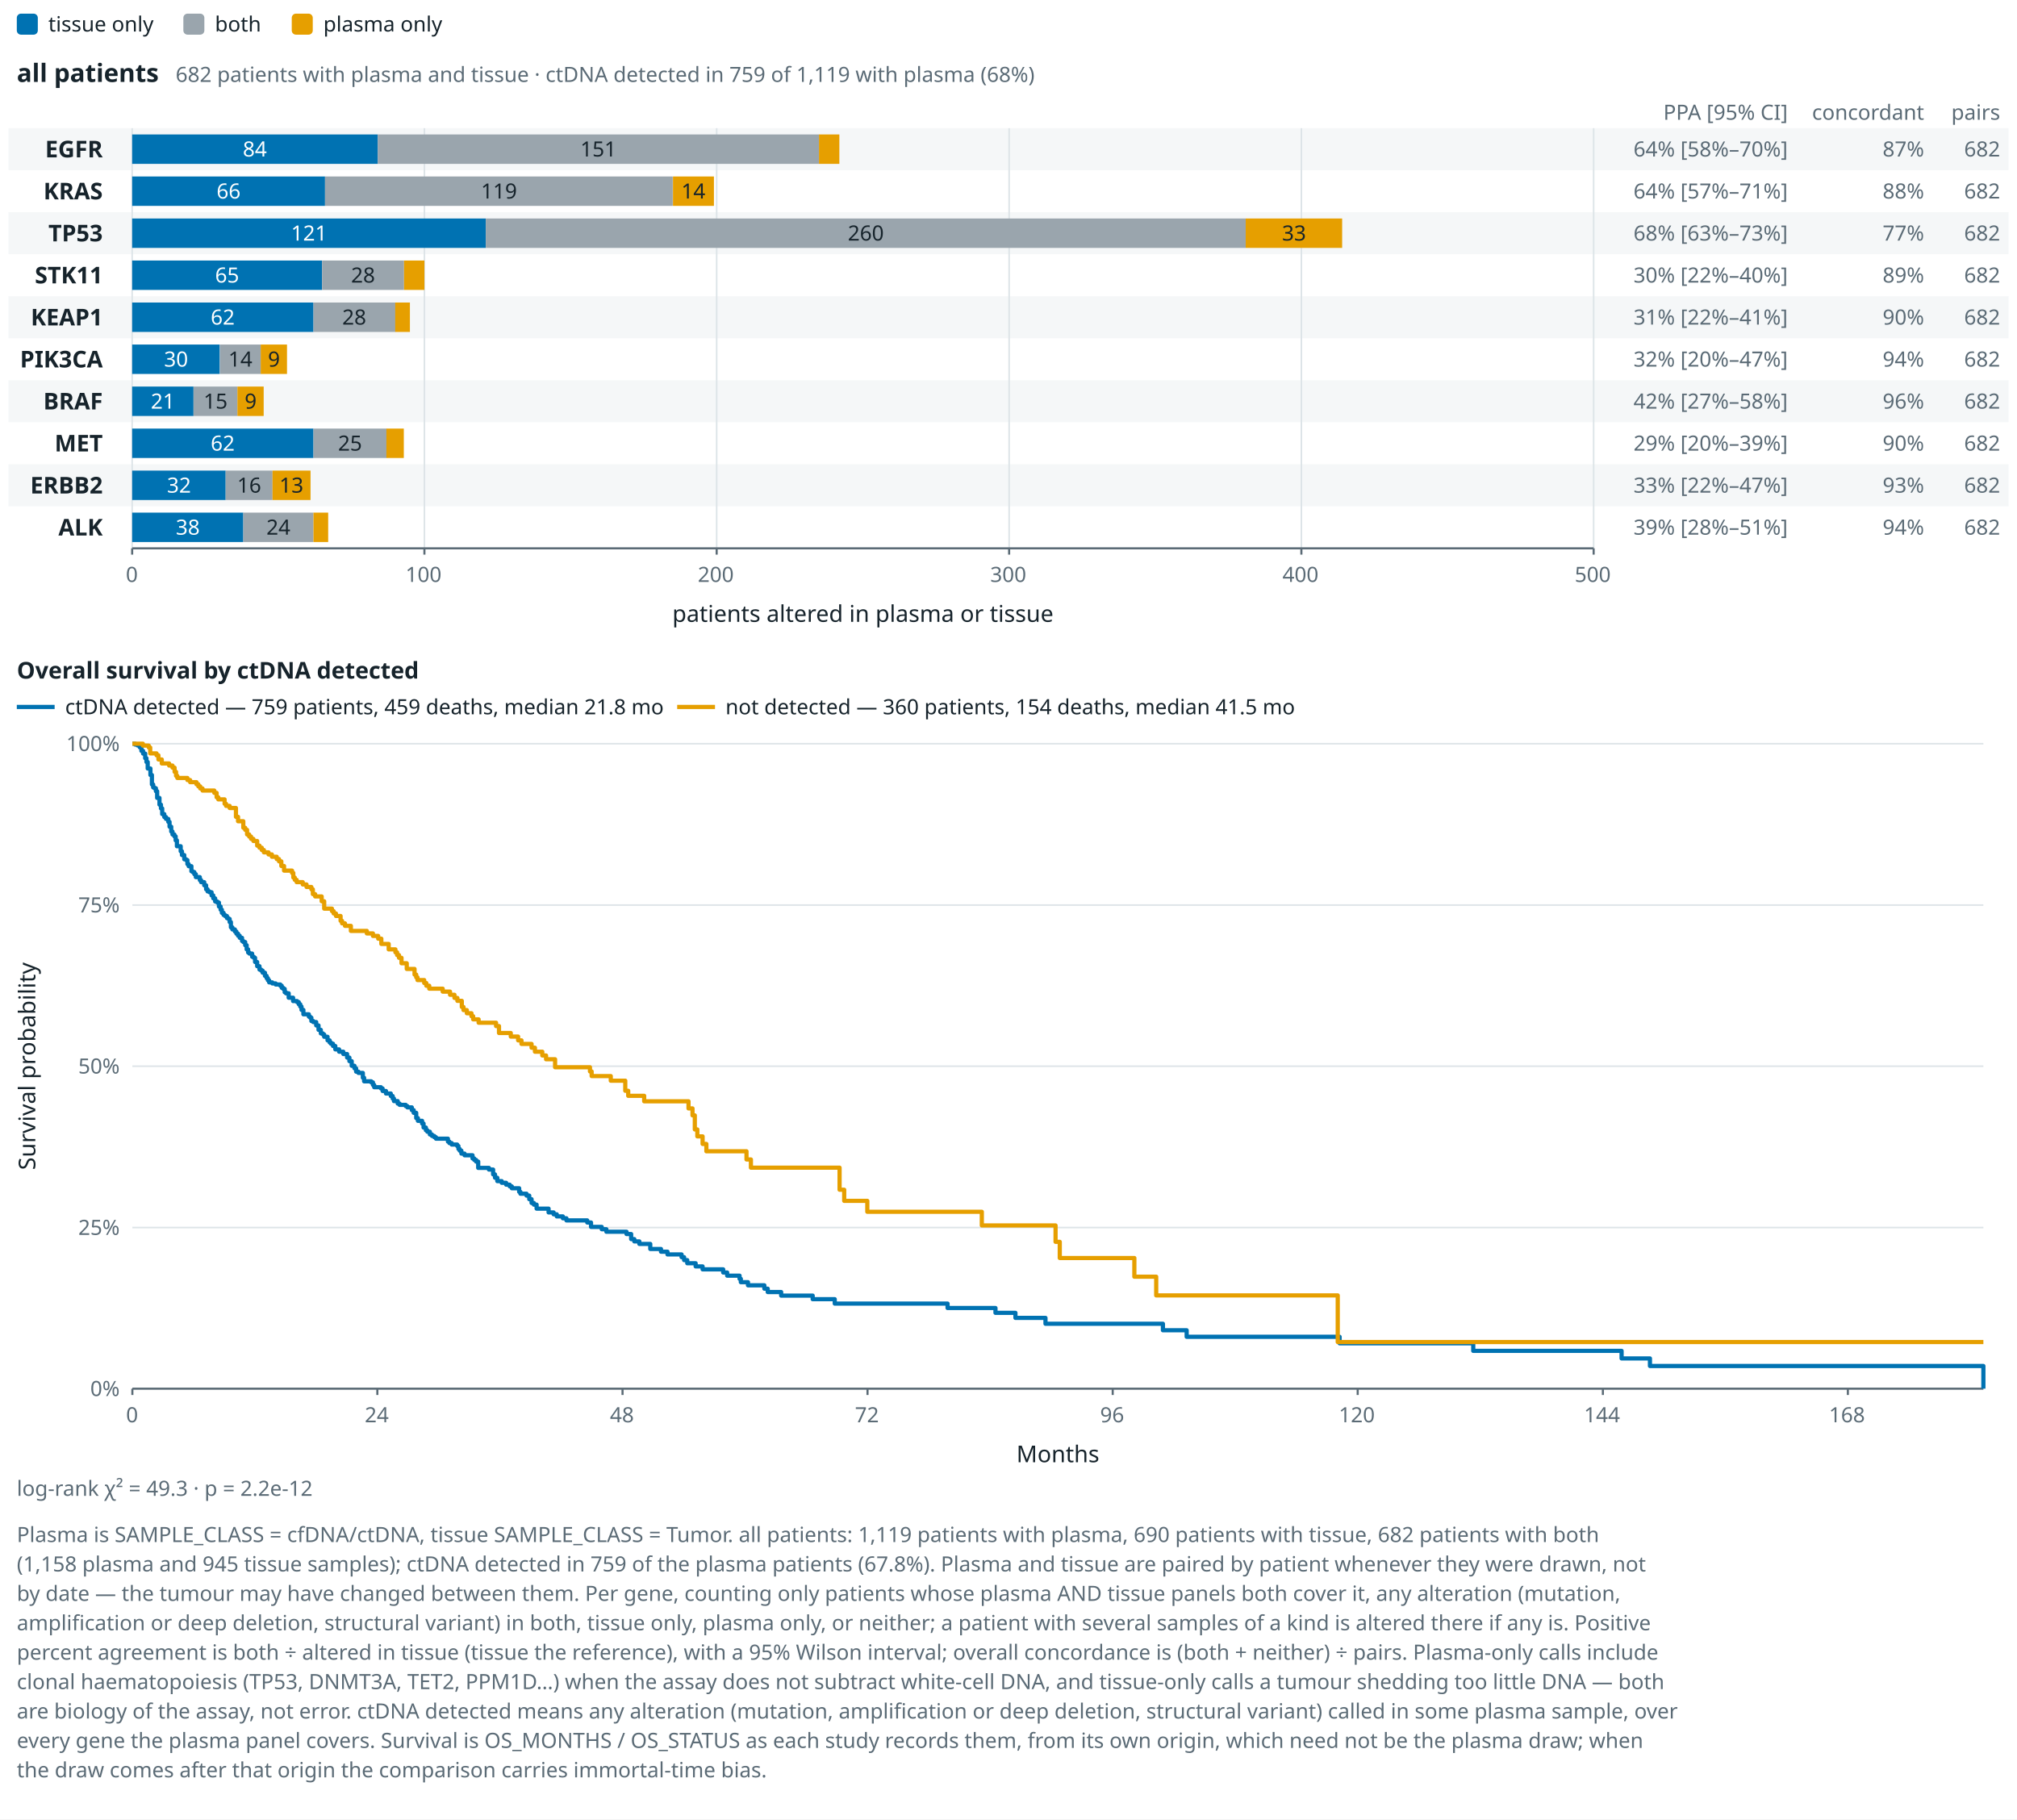
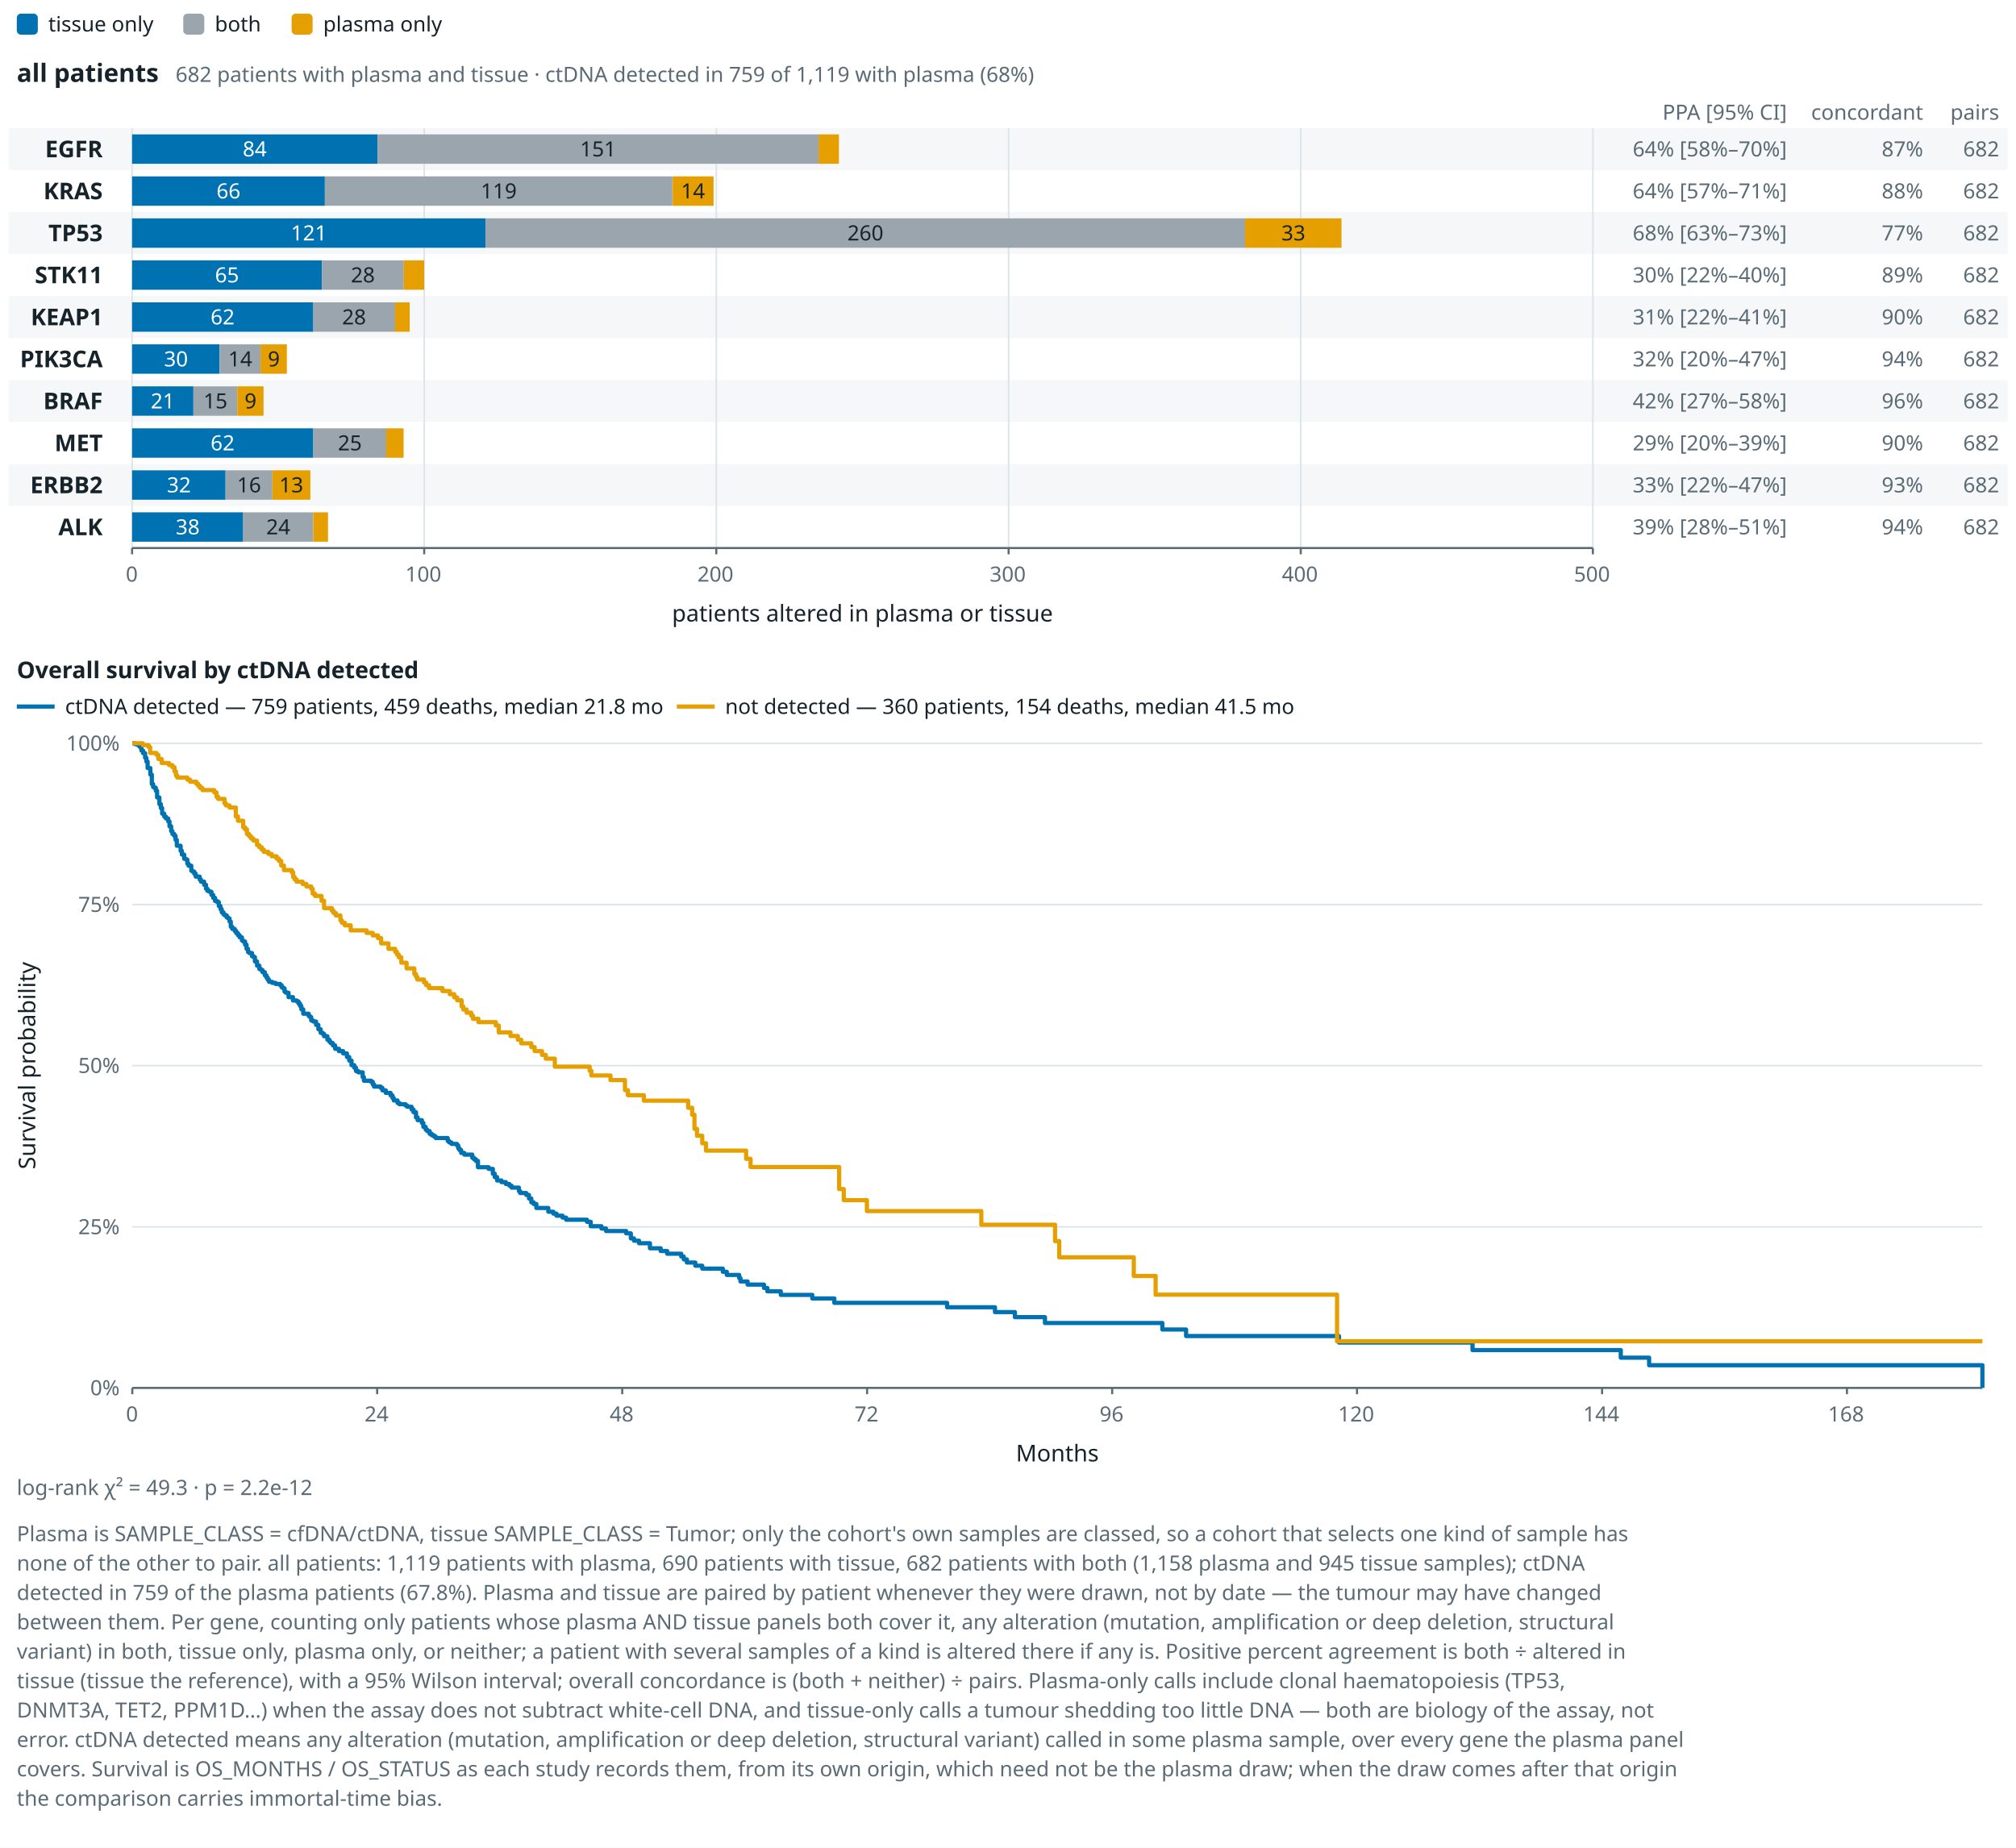
- <svg xmlns="http://www.w3.org/2000/svg" viewBox="0 0 960 866" width="100%" role="img" aria-label="ctDNA vs tissue" style="max-width:960px;height:auto;display:block;font-family:'IBM Plex Sans',system-ui,sans-serif">
-   <rect width="960" height="866" fill="#ffffff" />
+ <svg xmlns="http://www.w3.org/2000/svg" viewBox="0 0 960 880" width="100%" role="img" aria-label="ctDNA vs tissue" style="max-width:960px;height:auto;display:block;font-family:'IBM Plex Sans',system-ui,sans-serif">
+   <rect width="960" height="880" fill="#ffffff" />
  <rect x="8" y="6.5" width="10" height="10" rx="2" fill="#0072B2" />
  <text x="23" y="15" font-size="10" fill="#16232b">tissue only</text>
  <rect x="87.27" y="6.5" width="10" height="10" rx="2" fill="#9aa5ad" />
  <text x="102.3" y="15" font-size="10" fill="#16232b">both</text>
  <rect x="138.86" y="6.5" width="10" height="10" rx="2" fill="#E69F00" />
  <text x="153.9" y="15" font-size="10" fill="#16232b">plasma only</text>
  <text x="8" y="39" font-size="12" fill="#16232b" font-weight="600">all patients</text>
  <text x="83.6" y="39" font-size="10" fill="#5b6b76">682 patients with plasma and tissue · ctDNA detected in 759 of 1,119 with plasma (68%)</text>
  <text x="850.9" y="57" font-size="10" fill="#5b6b76" text-anchor="end">PPA [95% CI]</text>
  <text x="915.8" y="57" font-size="10" fill="#5b6b76" text-anchor="end">concordant</text>
  <text x="952" y="57" font-size="10" fill="#5b6b76" text-anchor="end">pairs</text>
  <line x1="62.9" y1="61" x2="62.9" y2="261" stroke="#dde4e8" stroke-width="0.75" />
  <line x1="202" y1="61" x2="202" y2="261" stroke="#dde4e8" stroke-width="0.75" />
  <line x1="341.1" y1="61" x2="341.1" y2="261" stroke="#dde4e8" stroke-width="0.75" />
  <line x1="480.3" y1="61" x2="480.3" y2="261" stroke="#dde4e8" stroke-width="0.75" />
  <line x1="619.4" y1="61" x2="619.4" y2="261" stroke="#dde4e8" stroke-width="0.75" />
  <line x1="758.5" y1="61" x2="758.5" y2="261" stroke="#dde4e8" stroke-width="0.75" />
  <rect x="4" y="61" width="952" height="20" fill="#dde4e8" opacity="0.3" />
  <text x="48.9" y="74.9" font-size="11" fill="#16232b" text-anchor="end" font-weight="600">EGFR</text>
  <rect x="62.9" y="64" width="116.9" height="14" fill="#0072B2" />
  <text x="121.3" y="74.5" font-size="10" fill="#ffffff" text-anchor="middle">84</text>
  <rect x="179.8" y="64" width="210.1" height="14" fill="#9aa5ad" />
  <text x="284.8" y="74.5" font-size="10" fill="#16232b" text-anchor="middle">151</text>
  <rect x="389.8" y="64" width="9.7" height="14" fill="#E69F00" />
  <text x="850.9" y="74.5" font-size="10" fill="#5b6b76" text-anchor="end">64% [58%–70%]</text>
  <text x="915.8" y="74.5" font-size="10" fill="#5b6b76" text-anchor="end">87%</text>
  <text x="952" y="74.5" font-size="10" fill="#5b6b76" text-anchor="end">682</text>
  <text x="48.9" y="94.9" font-size="11" fill="#16232b" text-anchor="end" font-weight="600">KRAS</text>
  <rect x="62.9" y="84" width="91.8" height="14" fill="#0072B2" />
  <text x="108.8" y="94.5" font-size="10" fill="#ffffff" text-anchor="middle">66</text>
  <rect x="154.7" y="84" width="165.5" height="14" fill="#9aa5ad" />
  <text x="237.5" y="94.5" font-size="10" fill="#16232b" text-anchor="middle">119</text>
  <rect x="320.3" y="84" width="19.5" height="14" fill="#E69F00" />
  <text x="330" y="94.5" font-size="10" fill="#16232b" text-anchor="middle">14</text>
  <text x="850.9" y="94.5" font-size="10" fill="#5b6b76" text-anchor="end">64% [57%–71%]</text>
  <text x="915.8" y="94.5" font-size="10" fill="#5b6b76" text-anchor="end">88%</text>
  <text x="952" y="94.5" font-size="10" fill="#5b6b76" text-anchor="end">682</text>
  <rect x="4" y="101" width="952" height="20" fill="#dde4e8" opacity="0.3" />
  <text x="48.9" y="114.9" font-size="11" fill="#16232b" text-anchor="end" font-weight="600">TP53</text>
  <rect x="62.9" y="104" width="168.3" height="14" fill="#0072B2" />
  <text x="147.1" y="114.5" font-size="10" fill="#ffffff" text-anchor="middle">121</text>
  <rect x="231.2" y="104" width="361.7" height="14" fill="#9aa5ad" />
  <text x="412.1" y="114.5" font-size="10" fill="#16232b" text-anchor="middle">260</text>
  <rect x="592.9" y="104" width="45.9" height="14" fill="#E69F00" />
  <text x="615.9" y="114.5" font-size="10" fill="#16232b" text-anchor="middle">33</text>
  <text x="850.9" y="114.5" font-size="10" fill="#5b6b76" text-anchor="end">68% [63%–73%]</text>
  <text x="915.8" y="114.5" font-size="10" fill="#5b6b76" text-anchor="end">77%</text>
  <text x="952" y="114.5" font-size="10" fill="#5b6b76" text-anchor="end">682</text>
  <text x="48.9" y="134.9" font-size="11" fill="#16232b" text-anchor="end" font-weight="600">STK11</text>
  <rect x="62.9" y="124" width="90.4" height="14" fill="#0072B2" />
  <text x="108.1" y="134.5" font-size="10" fill="#ffffff" text-anchor="middle">65</text>
  <rect x="153.3" y="124" width="39" height="14" fill="#9aa5ad" />
  <text x="172.8" y="134.5" font-size="10" fill="#16232b" text-anchor="middle">28</text>
  <rect x="192.3" y="124" width="9.7" height="14" fill="#E69F00" />
  <text x="850.9" y="134.5" font-size="10" fill="#5b6b76" text-anchor="end">30% [22%–40%]</text>
  <text x="915.8" y="134.5" font-size="10" fill="#5b6b76" text-anchor="end">89%</text>
  <text x="952" y="134.5" font-size="10" fill="#5b6b76" text-anchor="end">682</text>
  <rect x="4" y="141" width="952" height="20" fill="#dde4e8" opacity="0.3" />
  <text x="48.9" y="154.9" font-size="11" fill="#16232b" text-anchor="end" font-weight="600">KEAP1</text>
  <rect x="62.9" y="144" width="86.3" height="14" fill="#0072B2" />
  <text x="106" y="154.5" font-size="10" fill="#ffffff" text-anchor="middle">62</text>
  <rect x="149.2" y="144" width="39" height="14" fill="#9aa5ad" />
  <text x="168.6" y="154.5" font-size="10" fill="#16232b" text-anchor="middle">28</text>
  <rect x="188.1" y="144" width="7" height="14" fill="#E69F00" />
  <text x="850.9" y="154.5" font-size="10" fill="#5b6b76" text-anchor="end">31% [22%–41%]</text>
  <text x="915.8" y="154.5" font-size="10" fill="#5b6b76" text-anchor="end">90%</text>
  <text x="952" y="154.5" font-size="10" fill="#5b6b76" text-anchor="end">682</text>
  <text x="48.9" y="174.9" font-size="11" fill="#16232b" text-anchor="end" font-weight="600">PIK3CA</text>
  <rect x="62.9" y="164" width="41.7" height="14" fill="#0072B2" />
  <text x="83.8" y="174.5" font-size="10" fill="#ffffff" text-anchor="middle">30</text>
  <rect x="104.7" y="164" width="19.5" height="14" fill="#9aa5ad" />
  <text x="114.4" y="174.5" font-size="10" fill="#16232b" text-anchor="middle">14</text>
  <rect x="124.1" y="164" width="12.5" height="14" fill="#E69F00" />
  <text x="130.4" y="174.5" font-size="10" fill="#16232b" text-anchor="middle">9</text>
  <text x="850.9" y="174.5" font-size="10" fill="#5b6b76" text-anchor="end">32% [20%–47%]</text>
  <text x="915.8" y="174.5" font-size="10" fill="#5b6b76" text-anchor="end">94%</text>
  <text x="952" y="174.5" font-size="10" fill="#5b6b76" text-anchor="end">682</text>
  <rect x="4" y="181" width="952" height="20" fill="#dde4e8" opacity="0.3" />
  <text x="48.9" y="194.9" font-size="11" fill="#16232b" text-anchor="end" font-weight="600">BRAF</text>
  <rect x="62.9" y="184" width="29.2" height="14" fill="#0072B2" />
  <text x="77.5" y="194.5" font-size="10" fill="#ffffff" text-anchor="middle">21</text>
  <rect x="92.1" y="184" width="20.9" height="14" fill="#9aa5ad" />
  <text x="102.6" y="194.5" font-size="10" fill="#16232b" text-anchor="middle">15</text>
  <rect x="113" y="184" width="12.5" height="14" fill="#E69F00" />
  <text x="119.3" y="194.5" font-size="10" fill="#16232b" text-anchor="middle">9</text>
  <text x="850.9" y="194.5" font-size="10" fill="#5b6b76" text-anchor="end">42% [27%–58%]</text>
  <text x="915.8" y="194.5" font-size="10" fill="#5b6b76" text-anchor="end">96%</text>
  <text x="952" y="194.5" font-size="10" fill="#5b6b76" text-anchor="end">682</text>
  <text x="48.9" y="214.9" font-size="11" fill="#16232b" text-anchor="end" font-weight="600">MET</text>
  <rect x="62.9" y="204" width="86.3" height="14" fill="#0072B2" />
  <text x="106" y="214.5" font-size="10" fill="#ffffff" text-anchor="middle">62</text>
  <rect x="149.2" y="204" width="34.8" height="14" fill="#9aa5ad" />
  <text x="166.6" y="214.5" font-size="10" fill="#16232b" text-anchor="middle">25</text>
  <rect x="183.9" y="204" width="8.3" height="14" fill="#E69F00" />
  <text x="850.9" y="214.5" font-size="10" fill="#5b6b76" text-anchor="end">29% [20%–39%]</text>
  <text x="915.8" y="214.5" font-size="10" fill="#5b6b76" text-anchor="end">90%</text>
  <text x="952" y="214.5" font-size="10" fill="#5b6b76" text-anchor="end">682</text>
  <rect x="4" y="221" width="952" height="20" fill="#dde4e8" opacity="0.3" />
  <text x="48.9" y="234.9" font-size="11" fill="#16232b" text-anchor="end" font-weight="600">ERBB2</text>
  <rect x="62.9" y="224" width="44.5" height="14" fill="#0072B2" />
  <text x="85.2" y="234.5" font-size="10" fill="#ffffff" text-anchor="middle">32</text>
  <rect x="107.4" y="224" width="22.3" height="14" fill="#9aa5ad" />
  <text x="118.6" y="234.5" font-size="10" fill="#16232b" text-anchor="middle">16</text>
  <rect x="129.7" y="224" width="18.1" height="14" fill="#E69F00" />
  <text x="138.7" y="234.5" font-size="10" fill="#16232b" text-anchor="middle">13</text>
  <text x="850.9" y="234.5" font-size="10" fill="#5b6b76" text-anchor="end">33% [22%–47%]</text>
  <text x="915.8" y="234.5" font-size="10" fill="#5b6b76" text-anchor="end">93%</text>
  <text x="952" y="234.5" font-size="10" fill="#5b6b76" text-anchor="end">682</text>
  <text x="48.9" y="254.9" font-size="11" fill="#16232b" text-anchor="end" font-weight="600">ALK</text>
  <rect x="62.9" y="244" width="52.9" height="14" fill="#0072B2" />
  <text x="89.4" y="254.5" font-size="10" fill="#ffffff" text-anchor="middle">38</text>
  <rect x="115.8" y="244" width="33.4" height="14" fill="#9aa5ad" />
  <text x="132.5" y="254.5" font-size="10" fill="#16232b" text-anchor="middle">24</text>
  <rect x="149.2" y="244" width="7" height="14" fill="#E69F00" />
  <text x="850.9" y="254.5" font-size="10" fill="#5b6b76" text-anchor="end">39% [28%–51%]</text>
  <text x="915.8" y="254.5" font-size="10" fill="#5b6b76" text-anchor="end">94%</text>
  <text x="952" y="254.5" font-size="10" fill="#5b6b76" text-anchor="end">682</text>
  <line x1="62.9" y1="261" x2="62.9" y2="264" stroke="#5b6b76" stroke-width="1" />
  <text x="59.9" y="277" font-size="10" fill="#5b6b76">0</text>
  <line x1="202" y1="261" x2="202" y2="264" stroke="#5b6b76" stroke-width="1" />
  <text x="193" y="277" font-size="10" fill="#5b6b76">100</text>
  <line x1="341.1" y1="261" x2="341.1" y2="264" stroke="#5b6b76" stroke-width="1" />
  <text x="332.1" y="277" font-size="10" fill="#5b6b76">200</text>
  <line x1="480.3" y1="261" x2="480.3" y2="264" stroke="#5b6b76" stroke-width="1" />
  <text x="471.3" y="277" font-size="10" fill="#5b6b76">300</text>
  <line x1="619.4" y1="261" x2="619.4" y2="264" stroke="#5b6b76" stroke-width="1" />
  <text x="610.4" y="277" font-size="10" fill="#5b6b76">400</text>
  <line x1="758.5" y1="261" x2="758.5" y2="264" stroke="#5b6b76" stroke-width="1" />
  <text x="749.5" y="277" font-size="10" fill="#5b6b76">500</text>
  <line x1="62.92" y1="261" x2="758.49" y2="261" stroke="#5b6b76" stroke-width="1" />
  <text x="410.7" y="296" font-size="11" fill="#16232b" text-anchor="middle">patients altered in plasma or tissue</text>
  <text x="8" y="323" font-size="11" fill="#16232b" font-weight="600">Overall survival by ctDNA detected</text>
  <line x1="8" y1="336.5" x2="26" y2="336.5" stroke="#0072B2" stroke-width="2" />
  <text x="31" y="340" font-size="10" fill="#16232b">ctDNA detected — 759 patients, 459 deaths, median 21.8 mo</text>
  <line x1="322.31" y1="336.5" x2="340.31" y2="336.5" stroke="#E69F00" stroke-width="2" />
  <text x="345.3" y="340" font-size="10" fill="#16232b">not detected — 360 patients, 154 deaths, median 41.5 mo</text>
  <line x1="63" y1="661" x2="944" y2="661" stroke="#dde4e8" stroke-width="0.75" />
  <text x="57" y="664.5" font-size="10" fill="#5b6b76" text-anchor="end">0%</text>
  <line x1="63" y1="584.3" x2="944" y2="584.3" stroke="#dde4e8" stroke-width="0.75" />
  <text x="57" y="587.8" font-size="10" fill="#5b6b76" text-anchor="end">25%</text>
  <line x1="63" y1="507.5" x2="944" y2="507.5" stroke="#dde4e8" stroke-width="0.75" />
  <text x="57" y="511" font-size="10" fill="#5b6b76" text-anchor="end">50%</text>
  <line x1="63" y1="430.8" x2="944" y2="430.8" stroke="#dde4e8" stroke-width="0.75" />
  <text x="57" y="434.3" font-size="10" fill="#5b6b76" text-anchor="end">75%</text>
  <line x1="63" y1="354" x2="944" y2="354" stroke="#dde4e8" stroke-width="0.75" />
  <text x="57" y="357.5" font-size="10" fill="#5b6b76" text-anchor="end">100%</text>
  <text x="16.8" y="507.5" font-size="11" fill="#16232b" text-anchor="middle" transform="rotate(-90 16.8 507.5)">Survival probability</text>
  <line x1="63" y1="661" x2="63" y2="664" stroke="#5b6b76" stroke-width="1" />
  <text x="60" y="677" font-size="10" fill="#5b6b76">0</text>
  <line x1="179.6" y1="661" x2="179.6" y2="664" stroke="#5b6b76" stroke-width="1" />
  <text x="173.6" y="677" font-size="10" fill="#5b6b76">24</text>
  <line x1="296.3" y1="661" x2="296.3" y2="664" stroke="#5b6b76" stroke-width="1" />
  <text x="290.3" y="677" font-size="10" fill="#5b6b76">48</text>
  <line x1="412.9" y1="661" x2="412.9" y2="664" stroke="#5b6b76" stroke-width="1" />
  <text x="406.9" y="677" font-size="10" fill="#5b6b76">72</text>
  <line x1="529.6" y1="661" x2="529.6" y2="664" stroke="#5b6b76" stroke-width="1" />
  <text x="523.6" y="677" font-size="10" fill="#5b6b76">96</text>
  <line x1="646.2" y1="661" x2="646.2" y2="664" stroke="#5b6b76" stroke-width="1" />
  <text x="637.2" y="677" font-size="10" fill="#5b6b76">120</text>
  <line x1="762.9" y1="661" x2="762.9" y2="664" stroke="#5b6b76" stroke-width="1" />
  <text x="753.9" y="677" font-size="10" fill="#5b6b76">144</text>
  <line x1="879.5" y1="661" x2="879.5" y2="664" stroke="#5b6b76" stroke-width="1" />
  <text x="870.5" y="677" font-size="10" fill="#5b6b76">168</text>
  <line x1="63" y1="661" x2="944" y2="661" stroke="#5b6b76" stroke-width="1" />
  <text x="503.5" y="696" font-size="11" fill="#16232b" text-anchor="middle">Months</text>
  <path d="M63 354H63V354H64.3V354.4H65.4V354.8H66.5V355.7H67.3V357.4H68.1V358.7H69.1V360.9H69.7V362.7H70.3V365.8H71.6V368.9H72.3V373.4H72.9V374.8H73.5V375.2H74.2V376.6H74.8V379.8H75.9V383H76.6V384.8H77.2V387.5H78.2V388.9H79V389.8H80.1V391.2H80.7V393.5H81.5V395.8H82.1V397.2H83V398.1H83.6V400H84.2V402.8H86V405.2H86.6V407H87.7V409H88.6V409.4H89.2V411.3H89.8V412.3H91.1V414.7H91.7V415.1H92.5V416.1H93.2V417.5H95.1V418.9H95.7V419.9H97.2V421.4H98.1V423.3H98.8V424.3H99.7V424.7H100.7V426.2H101.5V427.6H102.4V429.1H103.4V429.6H104.2V431.5H105V433H105.6V434.5H106.4V435.5H107.1V436H108V437H108.7V437.4H109.3V438.9H109.9V441.4H110.6V442.4H111.8V443.4H112.5V444.4H113.3V445.4H114.1V446.4H115.2V447.9H115.8V448.4H116.7V449.9H117.4V451.9H118.1V453.4H118.7V453.9H120V455.4H120.8V455.9H121.4V457.9H122.4V459.9H123.5V461.5H124.3V462H125V463H126.1V464.5H126.9V465.6H127.5V466.6H128.1V467.6H129.6V468.1H131.2V468.6H133.4V469.2H134.1V470.2H134.8V470.7H135.5V472.3H136.1V472.8H137.4V474.9H139.5V476.5H141.4V477H142.2V478H142.9V479.1H143.5V480.7H144.4V482.8H147V483.9H147.6V484.4H148.2V486H149.1V486.5H150.5V488.1H151.6V490.2H152.7V491.9H153.7V492.4H154.3V493.5H155.9V495.2H156.9V496.2H157.5V496.8H158.5V497.9H159.6V499.5H161.4V500.6H163.4V501.7H165.2V503.4H166.3V505.1H167.4V507.3H168.7V508.5H169.5V510.1H170.6V510.7H172.7V513H173.3V514.7H176.7V515.2H177.5V516.4H178.1V517.5H181.3V518.1H182.1V519.3H183.7V520.5H186V521.7H186.9V522.9H187.5V524.1H189.3V525.3H190.2V525.9H193.1V526.5H193.9V527.1H196V528.4H196.9V529.7H198.1V532.2H198.9V533.5H200.9V534.8H201.6V536.7H202.7V538H203.4V538.7H204.6V540H205.6V540.7H206.7V541.3H207.5V542H213.2V543.4H213.9V544.1H215V544.8H217.6V545.5H218.2V546.9H218.8V547.7H219.6V549.1H221.1V549.9H224.9V551.4H225.7V552.1H226.6V552.9H227.6V555.9H232.7V556.7H234.7V559H235.6V560.6H236.7V562.2H238.8V563H240.9V563.9H242.6V564.7H243.6V565.6H247.1V567.3H247.7V568.2H250.6V569.1H251.9V570.8H253V572.6H254.1V573.4H255.4V575.3H261.1V577.1H263.5V578H265V579H267.9V579.9H269.6V580.9H279.5V581.9H281.3V584H286.4V585.1H288.6V586.3H298.2V587.4H300.4V589.8H301.9V590.9H304.3V592.1H309.5V594.5H314.6V595.8H317.7V597.1H324.4V598.4H325.6V599.8H327.1V601.3H331.1V602.8H334.4V604.2H344.2V605.7H346.1V607.2H352V608.7H352.6V610.3H356V611.8H363.8V613.4H365.4V615H371.8V616.7H386.8V618.4H397.3V620.5H451V622.6H473.8V624.9H483.3V627.3H497.6V630.1H553.5V633.2H564.8V636.3H637.6V639.4H701.2V643H771.8V646.6H785.3V650.2H944V661" fill="none" stroke="#0072B2" stroke-width="2" stroke-linejoin="round" />
  <path d="M63 354H63V354H68V354.9H70.8V355.8H71.5V358.6H74.5V359.5H75.4V361.5H77V363.4H80.5V364.4H82.1V365.4H83.1V367.4H83.8V369.3H84.4V370.3H89.2V371.3H90.5V372.3H93.5V373.3H94.4V374.3H95.3V375.3H96.4V376.3H102V377.4H103.1V379.5H103.9V380.5H106.9V382.6H107.6V383.6H109.3V384.6H112.3V388.8H113.3V390.9H115.8V394H116.7V395H117.6V397.2H118.6V398.2H119.5V399.3H120.6V400.3H122.4V402.5H123.5V403.5H124.6V404.6H125.6V405.7H127.8V406.7H129.4V407.8H131.7V408.9H132.8V410H133.9V412.2H135.2V414.4H139V415.5H139.6V417.7H140.3V418.8H141.2V419.9H144.1V421H145.9V422.2H148.2V423.3H148.9V425.6H150V426.7H153.1V429H154.3V432.5H158V433.7H158.8V434.8H159.9V436H162.1V438.3H162.8V439.5H164.2V440.7H167V443.1H174.6V444.3H177.5V445.5H180V446.8H181.5V449.3H185V451.9H188.2V453.3H189V454.6H189.9V455.9H191.1V458.5H193.6V461.2H197.3V463.9H198.1V465.2H198.7V466.5H201.9V467.9H202.9V469.2H204.3V470.6H210.7V472H214.2V473.5H216.3V475H217.7V476.4H219.8V479.3H220.6V480.8H222.2V482.3H224.4V483.7H225.2V485.2H227.8V486.8H236.1V488.4H237.5V491.7H243.1V493.4H246.6V495.2H248.2V496.9H253V498.7H254.6V500.6H258.1V502.4H259.9V504.2H264.2V508H280.8V510H281.6V512.2H290.7V514.4H297.6V519.2H299V521.6H306.6V524.2H327.7V527.6H329.6V530.9H330.7V537.6H331.9V540.9H334.4V544.5H336.2V548H355.3V551.9H357.4V555.8H399.6V566.3H401.8V571.6H412.8V576.8H467.3V583.3H502.4V591.1H504.4V598.8H539.9V607.7H550.3V616.6H636.7V638.8H944" fill="none" stroke="#E69F00" stroke-width="2" stroke-linejoin="round" />
  <text x="8" y="712" font-size="10" fill="#5b6b76">log-rank χ² = 49.3 · p = 2.2e-12</text>
-   <text x="8" y="734" font-size="10" fill="#5b6b76">Plasma is SAMPLE_CLASS = cfDNA/ctDNA, tissue SAMPLE_CLASS = Tumor. all patients: 1,119 patients with plasma, 690 patients with tissue, 682 patients with both</text>
-   <text x="8" y="748" font-size="10" fill="#5b6b76">(1,158 plasma and 945 tissue samples); ctDNA detected in 759 of the plasma patients (67.8%). Plasma and tissue are paired by patient whenever they were drawn, not</text>
-   <text x="8" y="762" font-size="10" fill="#5b6b76">by date — the tumour may have changed between them. Per gene, counting only patients whose plasma AND tissue panels both cover it, any alteration (mutation,</text>
-   <text x="8" y="776" font-size="10" fill="#5b6b76">amplification or deep deletion, structural variant) in both, tissue only, plasma only, or neither; a patient with several samples of a kind is altered there if any is. Positive</text>
-   <text x="8" y="790" font-size="10" fill="#5b6b76">percent agreement is both ÷ altered in tissue (tissue the reference), with a 95% Wilson interval; overall concordance is (both + neither) ÷ pairs. Plasma-only calls include</text>
-   <text x="8" y="804" font-size="10" fill="#5b6b76">clonal haematopoiesis (TP53, DNMT3A, TET2, PPM1D…) when the assay does not subtract white-cell DNA, and tissue-only calls a tumour shedding too little DNA — both</text>
-   <text x="8" y="818" font-size="10" fill="#5b6b76">are biology of the assay, not error. ctDNA detected means any alteration (mutation, amplification or deep deletion, structural variant) called in some plasma sample, over</text>
-   <text x="8" y="832" font-size="10" fill="#5b6b76">every gene the plasma panel covers. Survival is OS_MONTHS / OS_STATUS as each study records them, from its own origin, which need not be the plasma draw; when</text>
-   <text x="8" y="846" font-size="10" fill="#5b6b76">the draw comes after that origin the comparison carries immortal-time bias.</text>
+   <text x="8" y="734" font-size="10" fill="#5b6b76">Plasma is SAMPLE_CLASS = cfDNA/ctDNA, tissue SAMPLE_CLASS = Tumor; only the cohort's own samples are classed, so a cohort that selects one kind of sample has</text>
+   <text x="8" y="748" font-size="10" fill="#5b6b76">none of the other to pair. all patients: 1,119 patients with plasma, 690 patients with tissue, 682 patients with both (1,158 plasma and 945 tissue samples); ctDNA</text>
+   <text x="8" y="762" font-size="10" fill="#5b6b76">detected in 759 of the plasma patients (67.8%). Plasma and tissue are paired by patient whenever they were drawn, not by date — the tumour may have changed</text>
+   <text x="8" y="776" font-size="10" fill="#5b6b76">between them. Per gene, counting only patients whose plasma AND tissue panels both cover it, any alteration (mutation, amplification or deep deletion, structural</text>
+   <text x="8" y="790" font-size="10" fill="#5b6b76">variant) in both, tissue only, plasma only, or neither; a patient with several samples of a kind is altered there if any is. Positive percent agreement is both ÷ altered in</text>
+   <text x="8" y="804" font-size="10" fill="#5b6b76">tissue (tissue the reference), with a 95% Wilson interval; overall concordance is (both + neither) ÷ pairs. Plasma-only calls include clonal haematopoiesis (TP53,</text>
+   <text x="8" y="818" font-size="10" fill="#5b6b76">DNMT3A, TET2, PPM1D…) when the assay does not subtract white-cell DNA, and tissue-only calls a tumour shedding too little DNA — both are biology of the assay, not</text>
+   <text x="8" y="832" font-size="10" fill="#5b6b76">error. ctDNA detected means any alteration (mutation, amplification or deep deletion, structural variant) called in some plasma sample, over every gene the plasma panel</text>
+   <text x="8" y="846" font-size="10" fill="#5b6b76">covers. Survival is OS_MONTHS / OS_STATUS as each study records them, from its own origin, which need not be the plasma draw; when the draw comes after that origin</text>
+   <text x="8" y="860" font-size="10" fill="#5b6b76">the comparison carries immortal-time bias.</text>
</svg>
